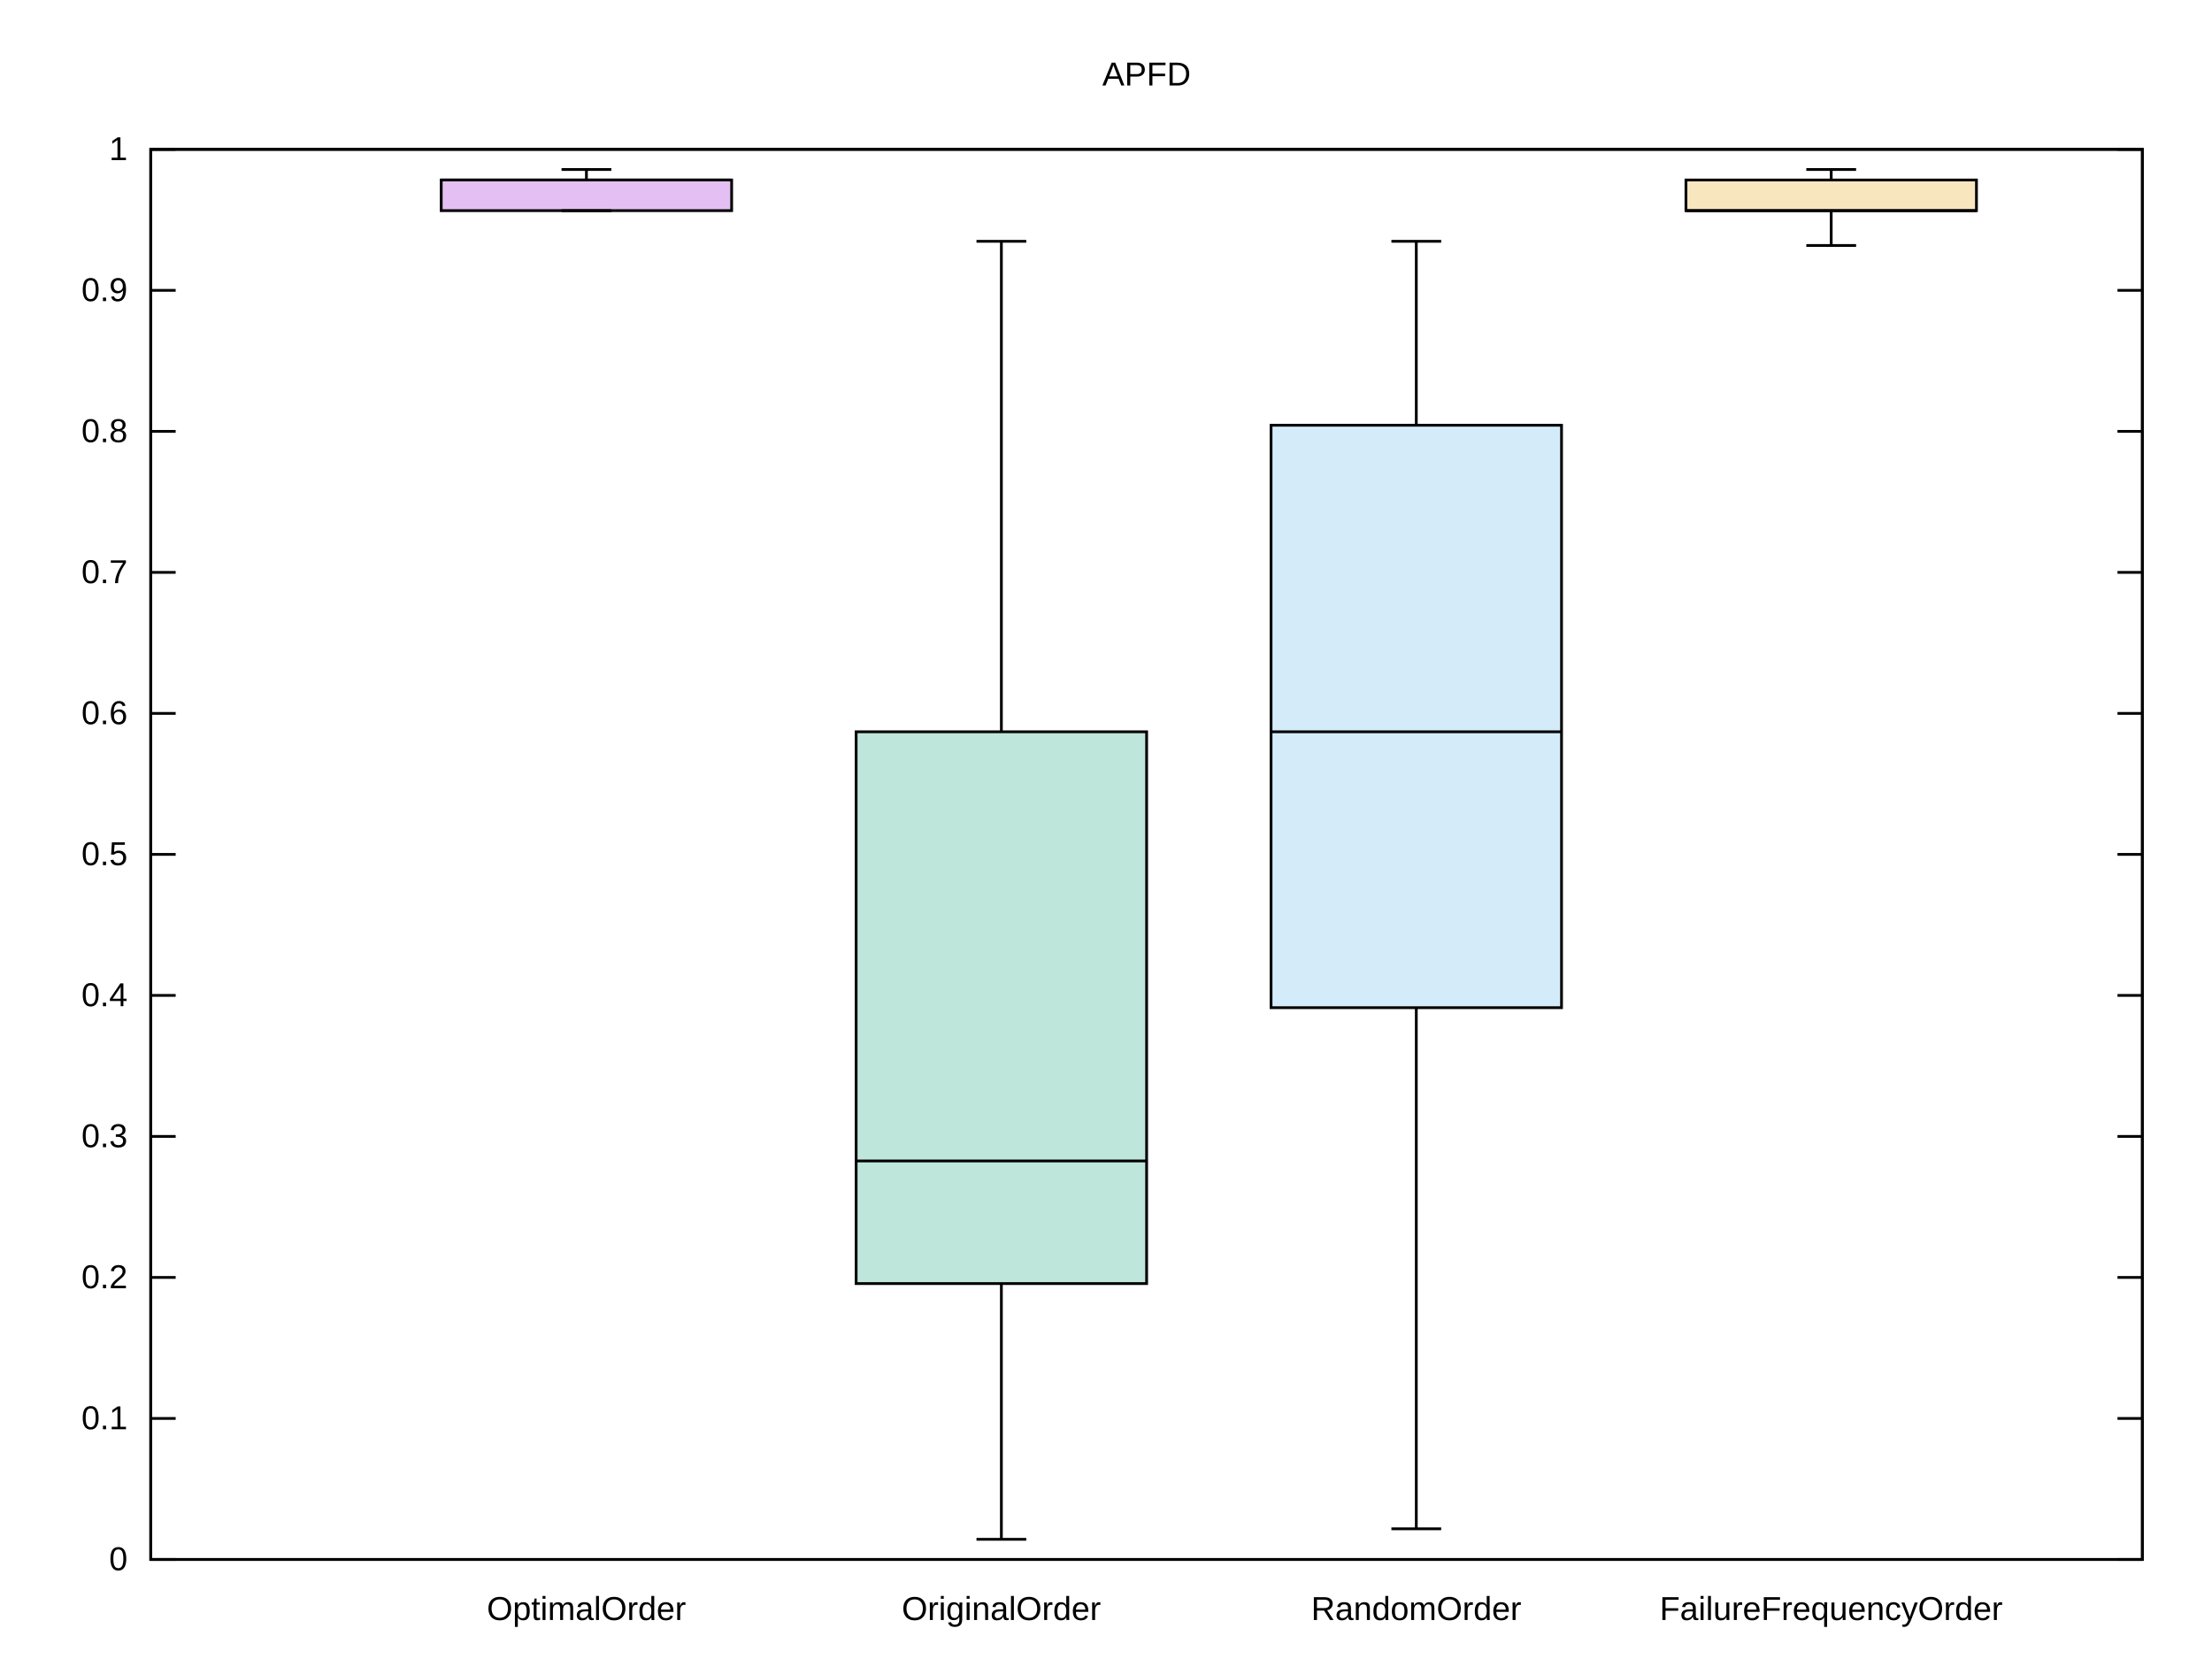
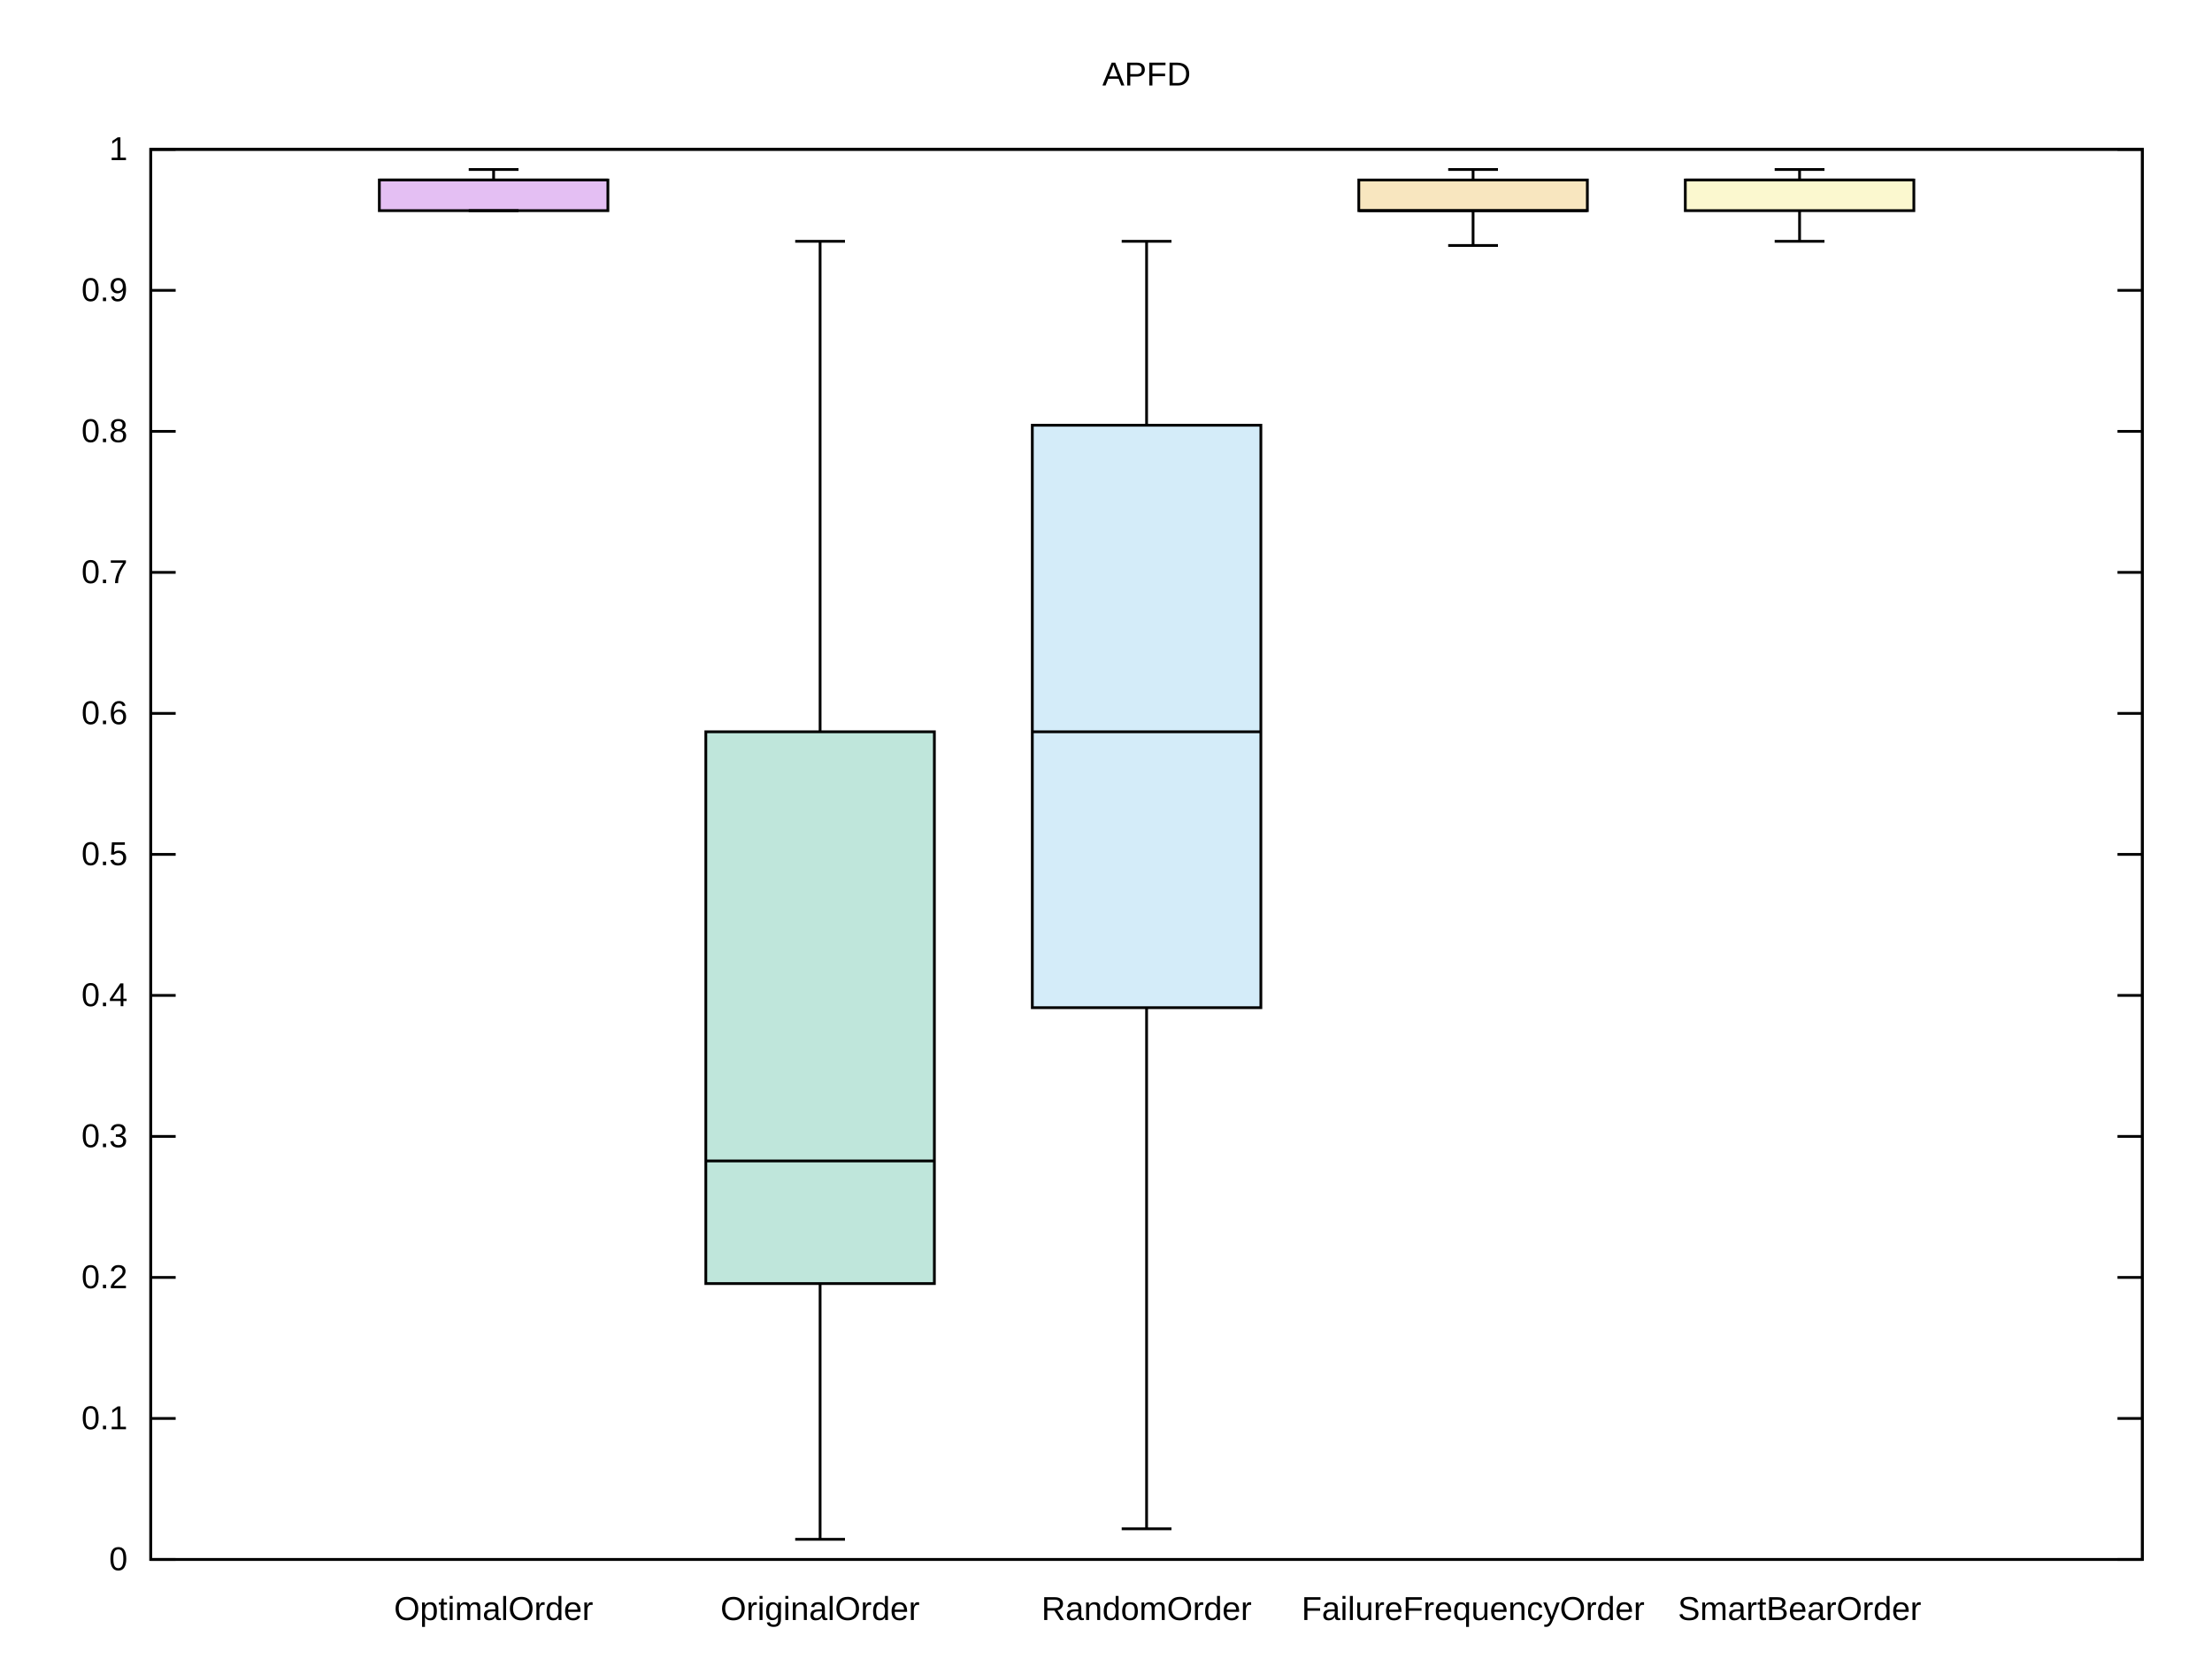
<svg xmlns="http://www.w3.org/2000/svg" xmlns:xlink="http://www.w3.org/1999/xlink" width="800" height="600" viewBox="0 0 800 600">
  <g id="gnuplot_canvas">
    <rect x="0" y="0" width="800" height="600" fill="none" />
    <defs>
      <circle id="gpDot" r="0.5" stroke-width="0.5" stroke="currentColor" />
      <path id="gpPt0" stroke-width="0.222" stroke="currentColor" d="M-1,0 h2 M0,-1 v2" />
      <path id="gpPt1" stroke-width="0.222" stroke="currentColor" d="M-1,-1 L1,1 M1,-1 L-1,1" />
      <path id="gpPt2" stroke-width="0.222" stroke="currentColor" d="M-1,0 L1,0 M0,-1 L0,1 M-1,-1 L1,1 M-1,1 L1,-1" />
      <rect id="gpPt3" stroke-width="0.222" stroke="currentColor" x="-1" y="-1" width="2" height="2" />
      <rect id="gpPt4" stroke-width="0.222" stroke="currentColor" fill="currentColor" x="-1" y="-1" width="2" height="2" />
      <circle id="gpPt5" stroke-width="0.222" stroke="currentColor" cx="0" cy="0" r="1" />
      <use xlink:href="#gpPt5" id="gpPt6" fill="currentColor" stroke="none" />
      <path id="gpPt7" stroke-width="0.222" stroke="currentColor" d="M0,-1.33 L-1.33,0.67 L1.33,0.67 z" />
      <use xlink:href="#gpPt7" id="gpPt8" fill="currentColor" stroke="none" />
      <use xlink:href="#gpPt7" id="gpPt9" stroke="currentColor" transform="rotate(180)" />
      <use xlink:href="#gpPt9" id="gpPt10" fill="currentColor" stroke="none" />
      <use xlink:href="#gpPt3" id="gpPt11" stroke="currentColor" transform="rotate(45)" />
      <use xlink:href="#gpPt11" id="gpPt12" fill="currentColor" stroke="none" />
      <path id="gpPt13" stroke-width="0.222" stroke="currentColor" d="M0,1.330 L1.265,0.411 L0.782,-1.067 L-0.782,-1.076 L-1.265,0.411 z" />
      <use xlink:href="#gpPt13" id="gpPt14" fill="currentColor" stroke="none" />
      <filter id="textbox" filterUnits="objectBoundingBox" x="0" y="0" height="1" width="1">
        <feFlood flood-color="white" flood-opacity="1" result="bgnd" />
        <feComposite in="SourceGraphic" in2="bgnd" operator="atop" />
      </filter>
      <filter id="greybox" filterUnits="objectBoundingBox" x="0" y="0" height="1" width="1">
        <feFlood flood-color="lightgrey" flood-opacity="1" result="grey" />
        <feComposite in="SourceGraphic" in2="grey" operator="atop" />
      </filter>
    </defs>
    <g fill="none" color="white" stroke="currentColor" stroke-width="1.00" stroke-linecap="butt" stroke-linejoin="miter">
</g>
    <g fill="none" color="black" stroke="currentColor" stroke-width="1.00" stroke-linecap="butt" stroke-linejoin="miter">
      <path stroke="black" d="M54.53,564.00 L63.53,564.00 M774.82,564.00 L765.82,564.00  " />
      <g transform="translate(46.14,567.90)" stroke="none" fill="black" font-family="Arial" font-size="12.00" text-anchor="end">
        <text>
          <tspan font-family="Arial"> 0</tspan>
        </text>
      </g>
    </g>
    <g fill="none" color="black" stroke="currentColor" stroke-width="1.00" stroke-linecap="butt" stroke-linejoin="miter">
      <path stroke="black" d="M54.53,513.00 L63.53,513.00 M774.82,513.00 L765.82,513.00  " />
      <g transform="translate(46.14,516.90)" stroke="none" fill="black" font-family="Arial" font-size="12.00" text-anchor="end">
        <text>
          <tspan font-family="Arial"> 0.1</tspan>
        </text>
      </g>
    </g>
    <g fill="none" color="black" stroke="currentColor" stroke-width="1.00" stroke-linecap="butt" stroke-linejoin="miter">
      <path stroke="black" d="M54.53,462.00 L63.53,462.00 M774.82,462.00 L765.82,462.00  " />
      <g transform="translate(46.14,465.90)" stroke="none" fill="black" font-family="Arial" font-size="12.00" text-anchor="end">
        <text>
          <tspan font-family="Arial"> 0.2</tspan>
        </text>
      </g>
    </g>
    <g fill="none" color="black" stroke="currentColor" stroke-width="1.00" stroke-linecap="butt" stroke-linejoin="miter">
      <path stroke="black" d="M54.53,411.00 L63.53,411.00 M774.82,411.00 L765.82,411.00  " />
      <g transform="translate(46.14,414.90)" stroke="none" fill="black" font-family="Arial" font-size="12.00" text-anchor="end">
        <text>
          <tspan font-family="Arial"> 0.3</tspan>
        </text>
      </g>
    </g>
    <g fill="none" color="black" stroke="currentColor" stroke-width="1.00" stroke-linecap="butt" stroke-linejoin="miter">
      <path stroke="black" d="M54.53,360.00 L63.53,360.00 M774.82,360.00 L765.82,360.00  " />
      <g transform="translate(46.14,363.90)" stroke="none" fill="black" font-family="Arial" font-size="12.00" text-anchor="end">
        <text>
          <tspan font-family="Arial"> 0.4</tspan>
        </text>
      </g>
    </g>
    <g fill="none" color="black" stroke="currentColor" stroke-width="1.00" stroke-linecap="butt" stroke-linejoin="miter">
      <path stroke="black" d="M54.53,309.00 L63.53,309.00 M774.82,309.00 L765.82,309.00  " />
      <g transform="translate(46.14,312.90)" stroke="none" fill="black" font-family="Arial" font-size="12.00" text-anchor="end">
        <text>
          <tspan font-family="Arial"> 0.5</tspan>
        </text>
      </g>
    </g>
    <g fill="none" color="black" stroke="currentColor" stroke-width="1.00" stroke-linecap="butt" stroke-linejoin="miter">
      <path stroke="black" d="M54.53,258.01 L63.53,258.01 M774.82,258.01 L765.82,258.01  " />
      <g transform="translate(46.14,261.91)" stroke="none" fill="black" font-family="Arial" font-size="12.00" text-anchor="end">
        <text>
          <tspan font-family="Arial"> 0.6</tspan>
        </text>
      </g>
    </g>
    <g fill="none" color="black" stroke="currentColor" stroke-width="1.00" stroke-linecap="butt" stroke-linejoin="miter">
      <path stroke="black" d="M54.53,207.01 L63.53,207.01 M774.82,207.01 L765.82,207.01  " />
      <g transform="translate(46.14,210.91)" stroke="none" fill="black" font-family="Arial" font-size="12.00" text-anchor="end">
        <text>
          <tspan font-family="Arial"> 0.7</tspan>
        </text>
      </g>
    </g>
    <g fill="none" color="black" stroke="currentColor" stroke-width="1.00" stroke-linecap="butt" stroke-linejoin="miter">
      <path stroke="black" d="M54.53,156.01 L63.53,156.01 M774.82,156.01 L765.82,156.01  " />
      <g transform="translate(46.14,159.91)" stroke="none" fill="black" font-family="Arial" font-size="12.00" text-anchor="end">
        <text>
          <tspan font-family="Arial"> 0.8</tspan>
        </text>
      </g>
    </g>
    <g fill="none" color="black" stroke="currentColor" stroke-width="1.00" stroke-linecap="butt" stroke-linejoin="miter">
      <path stroke="black" d="M54.53,105.01 L63.53,105.01 M774.82,105.01 L765.82,105.01  " />
      <g transform="translate(46.14,108.91)" stroke="none" fill="black" font-family="Arial" font-size="12.00" text-anchor="end">
        <text>
          <tspan font-family="Arial"> 0.9</tspan>
        </text>
      </g>
    </g>
    <g fill="none" color="black" stroke="currentColor" stroke-width="1.00" stroke-linecap="butt" stroke-linejoin="miter">
      <path stroke="black" d="M54.53,54.01 L63.53,54.01 M774.82,54.01 L765.82,54.01  " />
      <g transform="translate(46.14,57.91)" stroke="none" fill="black" font-family="Arial" font-size="12.00" text-anchor="end">
        <text>
          <tspan font-family="Arial"> 1</tspan>
        </text>
      </g>
    </g>
    <g fill="none" color="black" stroke="currentColor" stroke-width="1.00" stroke-linecap="butt" stroke-linejoin="miter">
-       <path stroke="black" d="M212.09,564.00  " />
-       <g transform="translate(212.09,585.90)" stroke="none" fill="black" font-family="Arial" font-size="12.00" text-anchor="middle">
+       <path stroke="black" d="M178.51,564.00  " />
+       <g transform="translate(178.51,585.90)" stroke="none" fill="black" font-family="Arial" font-size="12.00" text-anchor="middle">
        <text>
          <tspan font-family="Arial">OptimalOrder</tspan>
        </text>
      </g>
    </g>
    <g fill="none" color="black" stroke="currentColor" stroke-width="1.00" stroke-linecap="butt" stroke-linejoin="miter">
-       <path stroke="black" d="M362.15,564.00  " />
-       <g transform="translate(362.15,585.90)" stroke="none" fill="black" font-family="Arial" font-size="12.00" text-anchor="middle">
+       <path stroke="black" d="M296.59,564.00  " />
+       <g transform="translate(296.59,585.90)" stroke="none" fill="black" font-family="Arial" font-size="12.00" text-anchor="middle">
        <text>
          <tspan font-family="Arial">OriginalOrder</tspan>
        </text>
      </g>
    </g>
    <g fill="none" color="black" stroke="currentColor" stroke-width="1.00" stroke-linecap="butt" stroke-linejoin="miter">
-       <path stroke="black" d="M512.21,564.00  " />
-       <g transform="translate(512.21,585.90)" stroke="none" fill="black" font-family="Arial" font-size="12.00" text-anchor="middle">
+       <path stroke="black" d="M414.68,564.00  " />
+       <g transform="translate(414.68,585.90)" stroke="none" fill="black" font-family="Arial" font-size="12.00" text-anchor="middle">
        <text>
          <tspan font-family="Arial">RandomOrder</tspan>
        </text>
      </g>
    </g>
    <g fill="none" color="black" stroke="currentColor" stroke-width="1.00" stroke-linecap="butt" stroke-linejoin="miter">
-       <path stroke="black" d="M662.27,564.00  " />
-       <g transform="translate(662.27,585.90)" stroke="none" fill="black" font-family="Arial" font-size="12.00" text-anchor="middle">
+       <path stroke="black" d="M532.76,564.00  " />
+       <g transform="translate(532.76,585.90)" stroke="none" fill="black" font-family="Arial" font-size="12.00" text-anchor="middle">
        <text>
          <tspan font-family="Arial">FailureFrequencyOrder</tspan>
        </text>
      </g>
    </g>
    <g fill="none" color="black" stroke="currentColor" stroke-width="1.00" stroke-linecap="butt" stroke-linejoin="miter">
+       <path stroke="black" d="M650.84,564.00  " />
+       <g transform="translate(650.84,585.90)" stroke="none" fill="black" font-family="Arial" font-size="12.00" text-anchor="middle">
+         <text>
+           <tspan font-family="Arial">SmartBearOrder</tspan>
+         </text>
+       </g>
+     </g>
+     <g fill="none" color="black" stroke="currentColor" stroke-width="1.00" stroke-linecap="butt" stroke-linejoin="miter">
</g>
    <g fill="none" color="black" stroke="currentColor" stroke-width="1.00" stroke-linecap="butt" stroke-linejoin="miter">
      <path stroke="black" d="M54.53,54.01 L54.53,564.00 L774.82,564.00 L774.82,54.01 L54.53,54.01 Z  " />
    </g>
    <g fill="none" color="black" stroke="currentColor" stroke-width="1.00" stroke-linecap="butt" stroke-linejoin="miter">
</g>
    <g id="gnuplot_plot_1">
      <g fill="none" color="black" stroke="currentColor" stroke-width="1.00" stroke-linecap="butt" stroke-linejoin="miter">
</g>
      <g fill="none" color="black" stroke="currentColor" stroke-width="1.00" stroke-linecap="butt" stroke-linejoin="miter">
        <g stroke="none" shape-rendering="crispEdges">
-           <polygon fill="rgb(148,   0, 211)" fill-opacity="0.25" points="159.57,76.18 264.61,76.18 264.61,65.10 159.57,65.10 " />
-         </g>
-         <path stroke="black" d="M159.57,76.18 L264.61,76.18 L264.61,65.10 L159.57,65.10 L159.57,76.18 Z  " />
-         <path stroke="black" d="M159.57,65.10 L264.61,65.10 M212.09,76.18 M212.09,65.10 L212.09,61.30 M203.09,61.30 L221.09,61.30 M203.09,76.18   L221.09,76.18  " />
+           <polygon fill="rgb(148,   0, 211)" fill-opacity="0.25" points="137.19,76.18 219.85,76.18 219.85,65.10 137.19,65.10 " />
+         </g>
+         <path stroke="black" d="M137.19,76.18 L219.85,76.18 L219.85,65.10 L137.19,65.10 L137.19,76.18 Z  " />
+         <path stroke="black" d="M137.19,65.10 L219.85,65.10 M178.52,76.18 M178.52,65.10 L178.52,61.30 M169.52,61.30 L187.52,61.30 M169.52,76.18   L187.52,76.18  " />
      </g>
    </g>
    <g id="gnuplot_plot_2">
      <g fill="none" color="black" stroke="currentColor" stroke-width="1.00" stroke-linecap="butt" stroke-linejoin="miter">
</g>
      <g fill="none" color="black" stroke="currentColor" stroke-width="1.00" stroke-linecap="butt" stroke-linejoin="miter">
        <g stroke="none" shape-rendering="crispEdges">
-           <polygon fill="rgb(  0, 158, 115)" fill-opacity="0.25" points="309.63,464.22 414.69,464.22 414.69,264.66 309.63,264.66 " />
-         </g>
-         <path stroke="black" d="M309.63,464.22 L414.69,464.22 L414.69,264.66 L309.63,264.66 L309.63,464.22 Z  " />
-         <path stroke="black" d="M309.63,419.87 L414.69,419.87 M362.16,556.71 L362.16,464.22 M362.16,264.66 L362.16,87.27 M353.16,87.27 L371.16,87.27   M353.16,556.71 L371.16,556.71  " />
+           <polygon fill="rgb(  0, 158, 115)" fill-opacity="0.25" points="255.27,464.22 337.93,464.22 337.93,264.66 255.27,264.66 " />
+         </g>
+         <path stroke="black" d="M255.27,464.22 L337.93,464.22 L337.93,264.66 L255.27,264.66 L255.27,464.22 Z  " />
+         <path stroke="black" d="M255.27,419.87 L337.93,419.87 M296.60,556.71 L296.60,464.22 M296.60,264.66 L296.60,87.27 M287.60,87.27 L305.60,87.27   M287.60,556.71 L305.60,556.71  " />
      </g>
    </g>
    <g id="gnuplot_plot_3">
      <g fill="none" color="black" stroke="currentColor" stroke-width="1.00" stroke-linecap="butt" stroke-linejoin="miter">
</g>
      <g fill="none" color="black" stroke="currentColor" stroke-width="1.00" stroke-linecap="butt" stroke-linejoin="miter">
        <g stroke="none" shape-rendering="crispEdges">
-           <polygon fill="rgb( 86, 180, 233)" fill-opacity="0.25" points="459.69,364.44 564.75,364.44 564.75,153.79 459.69,153.79 " />
-         </g>
-         <path stroke="black" d="M459.69,364.44 L564.75,364.44 L564.75,153.79 L459.69,153.79 L459.69,364.44 Z  " />
-         <path stroke="black" d="M459.69,264.66 L564.75,264.66 M512.22,552.91 L512.22,364.44 M512.22,153.79 L512.22,87.27 M503.22,87.27 L521.22,87.27   M503.22,552.91 L521.22,552.91  " />
+           <polygon fill="rgb( 86, 180, 233)" fill-opacity="0.25" points="373.35,364.44 456.01,364.44 456.01,153.79 373.35,153.79 " />
+         </g>
+         <path stroke="black" d="M373.35,364.44 L456.01,364.44 L456.01,153.79 L373.35,153.79 L373.35,364.44 Z  " />
+         <path stroke="black" d="M373.35,264.66 L456.01,264.66 M414.68,552.91 L414.68,364.44 M414.68,153.79 L414.68,87.27 M405.68,87.27 L423.68,87.27   M405.68,552.91 L423.68,552.91  " />
      </g>
    </g>
    <g id="gnuplot_plot_4">
      <g fill="none" color="black" stroke="currentColor" stroke-width="1.00" stroke-linecap="butt" stroke-linejoin="miter">
</g>
      <g fill="none" color="black" stroke="currentColor" stroke-width="1.00" stroke-linecap="butt" stroke-linejoin="miter">
        <g stroke="none" shape-rendering="crispEdges">
-           <polygon fill="rgb(230, 159,   0)" fill-opacity="0.25" points="609.75,76.18 714.81,76.18 714.81,65.10 609.75,65.10 " />
-         </g>
-         <path stroke="black" d="M609.75,76.18 L714.81,76.18 L714.81,65.10 L609.75,65.10 L609.75,76.18 Z  " />
-         <path stroke="black" d="M609.75,76.18 L714.81,76.18 M662.28,88.78 L662.28,76.18 M662.28,65.10 L662.28,61.30 M653.28,61.30 L671.28,61.30   M653.28,88.78 L671.28,88.78  " />
+           <polygon fill="rgb(230, 159,   0)" fill-opacity="0.25" points="491.43,76.18 574.09,76.18 574.09,65.10 491.43,65.10 " />
+         </g>
+         <path stroke="black" d="M491.43,76.18 L574.09,76.18 L574.09,65.10 L491.43,65.10 L491.43,76.18 Z  " />
+         <path stroke="black" d="M491.43,76.18 L574.09,76.18 M532.76,88.78 L532.76,76.18 M532.76,65.10 L532.76,61.30 M523.76,61.30 L541.76,61.30   M523.76,88.78 L541.76,88.78  " />
+       </g>
+     </g>
+     <g id="gnuplot_plot_5">
+       <g fill="none" color="black" stroke="currentColor" stroke-width="1.00" stroke-linecap="butt" stroke-linejoin="miter">
+ </g>
+       <g fill="none" color="black" stroke="currentColor" stroke-width="1.00" stroke-linecap="butt" stroke-linejoin="miter">
+         <g stroke="none" shape-rendering="crispEdges">
+           <polygon fill="rgb(240, 228,  66)" fill-opacity="0.25" points="609.51,76.18 692.17,76.18 692.17,65.10 609.51,65.10 " />
+         </g>
+         <path stroke="black" d="M609.51,76.18 L692.17,76.18 L692.17,65.10 L609.51,65.10 L609.51,76.18 Z  " />
+         <path stroke="black" d="M609.51,65.10 L692.17,65.10 M650.84,87.27 L650.84,76.18 M650.84,65.10 L650.84,61.30 M641.84,61.30 L659.84,61.30   M641.84,87.27 L659.84,87.27  " />
      </g>
    </g>
    <g fill="none" color="white" stroke="black" stroke-width="2.00" stroke-linecap="butt" stroke-linejoin="miter">
</g>
    <g fill="none" color="black" stroke="currentColor" stroke-width="2.00" stroke-linecap="butt" stroke-linejoin="miter">
</g>
    <g fill="none" color="black" stroke="black" stroke-width="1.00" stroke-linecap="butt" stroke-linejoin="miter">
</g>
    <g fill="none" color="black" stroke="currentColor" stroke-width="1.00" stroke-linecap="butt" stroke-linejoin="miter">
      <path stroke="black" d="M54.53,54.01 L54.53,564.00 L774.82,564.00 L774.82,54.01 L54.53,54.01 Z  " />
    </g>
    <g fill="none" color="black" stroke="currentColor" stroke-width="1.00" stroke-linecap="butt" stroke-linejoin="miter">
      <g transform="translate(414.67,30.91)" stroke="none" fill="black" font-family="Arial" font-size="12.00" text-anchor="middle">
        <text>
          <tspan font-family="Arial">APFD</tspan>
        </text>
      </g>
    </g>
    <g fill="none" color="black" stroke="currentColor" stroke-width="1.00" stroke-linecap="butt" stroke-linejoin="miter">
</g>
  </g>
</svg>
